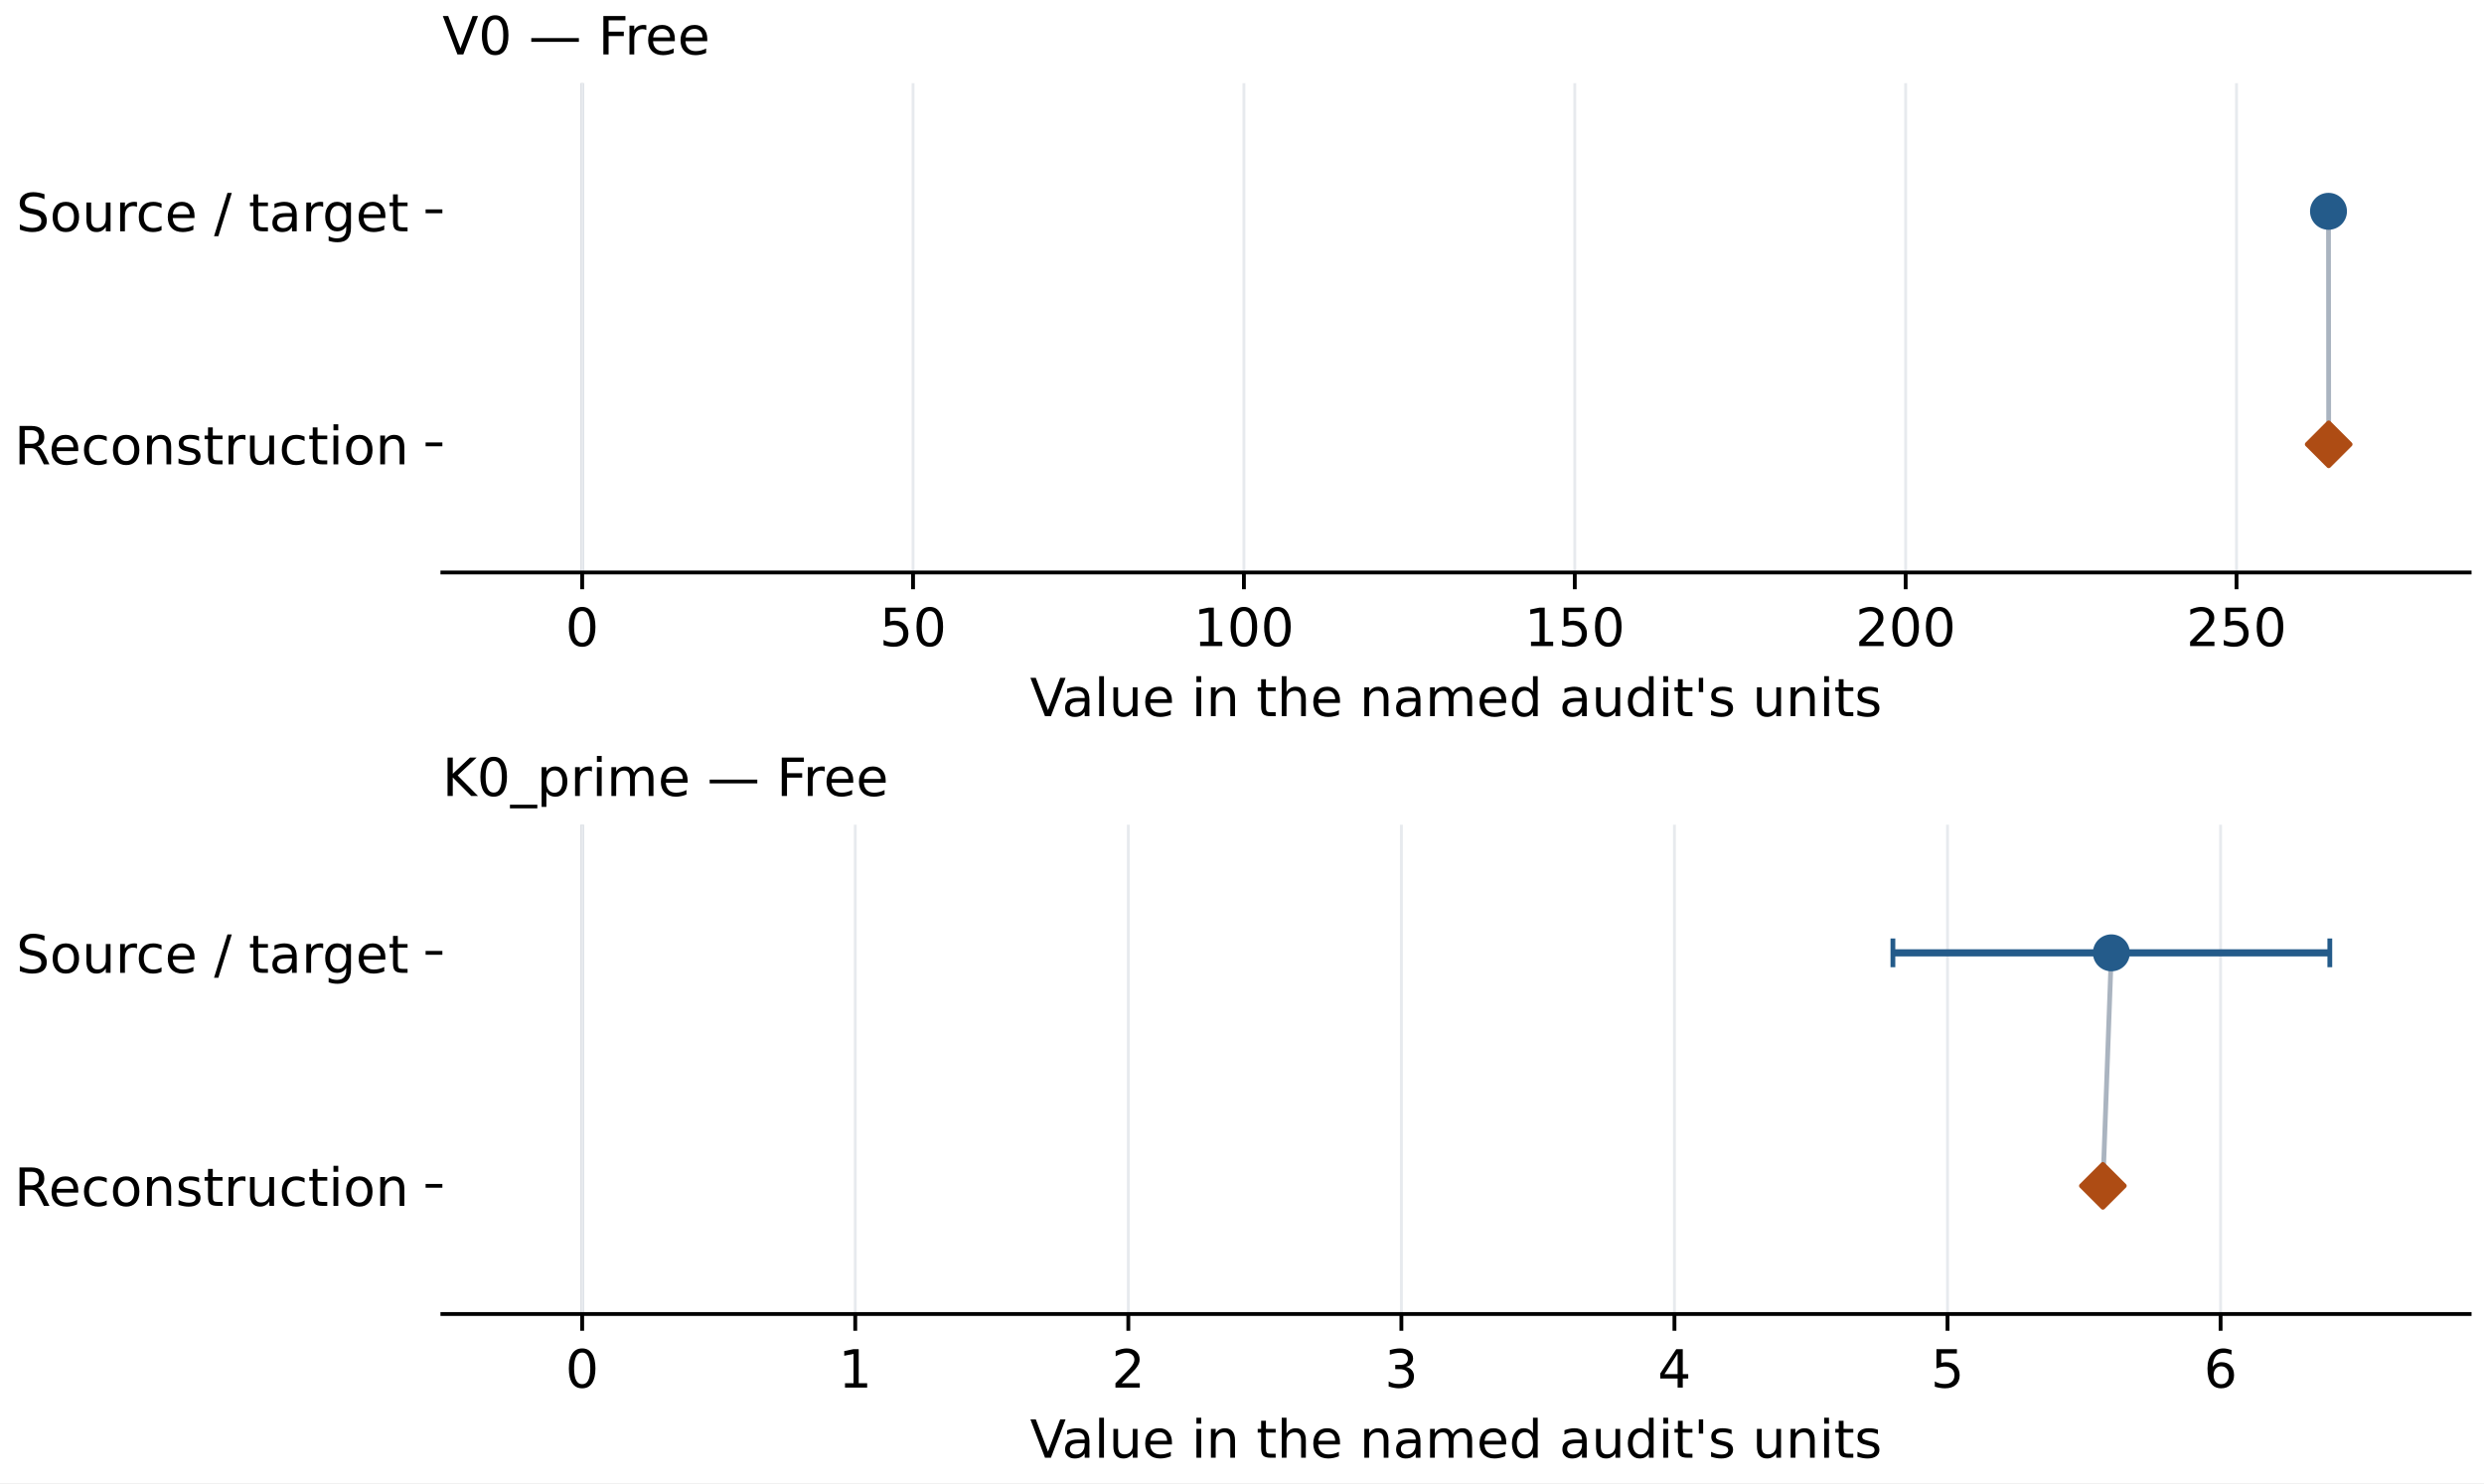
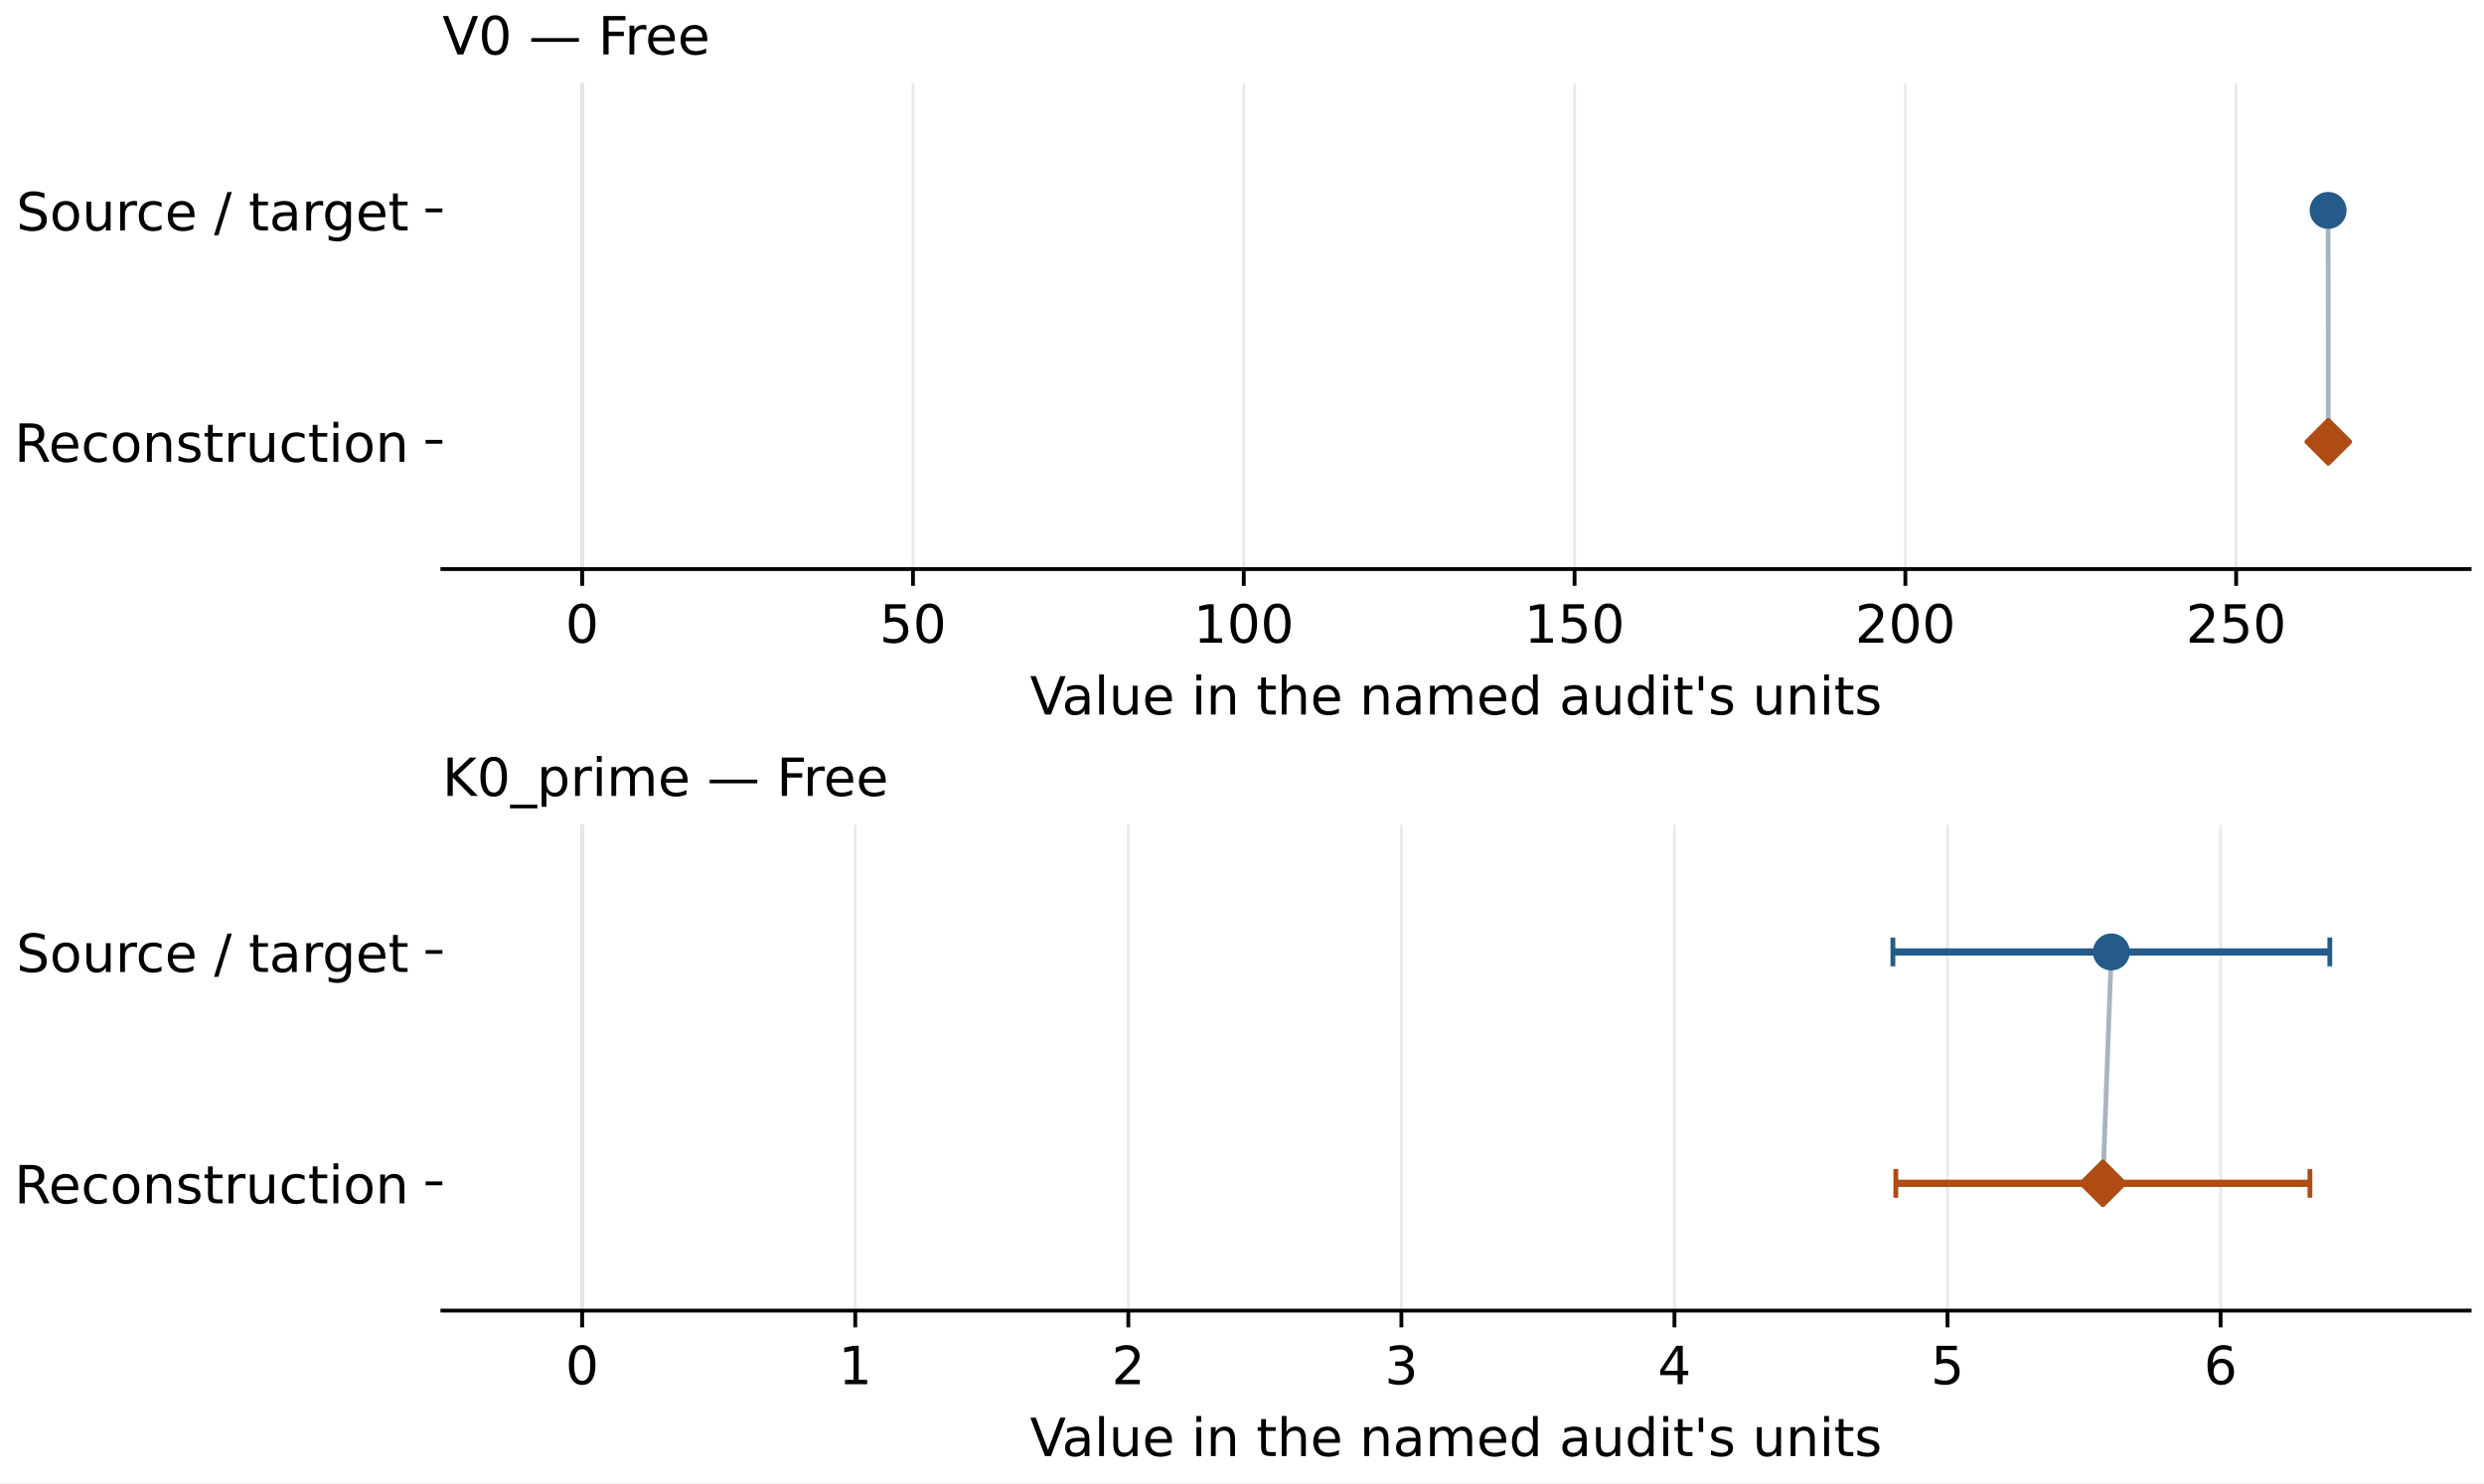
<svg xmlns="http://www.w3.org/2000/svg" xmlns:xlink="http://www.w3.org/1999/xlink" width="518.4pt" height="309.6pt" viewBox="0 0 518.4 309.6" version="1.1">
  <defs>
    <style type="text/css">*{stroke-linejoin: round; stroke-linecap: butt}</style>
  </defs>
  <g id="figure_1">
    <g id="patch_1">
      <path d="M 0 309.6 L 518.4 309.6 L 518.4 0 L 0 0 z " style="fill: #ffffff" />
    </g>
    <g id="axes_1">
      <g id="patch_2">
-         <path d="M 92.321 119.508 L 515.4 119.508 L 515.4 17.359 L 92.321 17.359 z " style="fill: #ffffff" />
+         <path d="M 92.323 118.798 L 515.4 118.798 L 515.4 17.358 L 92.323 17.358 z " style="fill: #ffffff" />
      </g>
      <g id="line2d_1">
-         <path d="M 121.499 119.508 L 121.499 17.359 " clip-path="url(#pd0b3603a32)" style="fill: none; stroke: #c3cad2; stroke-width: 0.7; stroke-linecap: square" />
+         <path d="M 121.501 118.798 L 121.501 17.358 " clip-path="url(#p6640d6a208)" style="fill: none; stroke: #c3cad2; stroke-width: 0.7; stroke-linecap: square" />
      </g>
      <g id="line2d_2">
-         <path d="M 485.946 44.112 L 485.987 92.754 " clip-path="url(#pd0b3603a32)" style="fill: none; stroke: #aab4c0; stroke-linecap: square" />
+         <path d="M 485.866 43.925 L 485.907 92.231 " clip-path="url(#p6640d6a208)" style="fill: none; stroke: #aab4c0; stroke-linecap: square" />
      </g>
      <g id="matplotlib.axis_1">
        <g id="xtick_1">
          <g id="line2d_3">
-             <path d="M 121.499 119.508 L 121.499 17.359 " clip-path="url(#pd0b3603a32)" style="fill: none; stroke: #e7eaee; stroke-width: 0.6; stroke-linecap: square" />
+             <path d="M 121.501 118.798 L 121.501 17.358 " clip-path="url(#p6640d6a208)" style="fill: none; stroke: #e7eaee; stroke-width: 0.6; stroke-linecap: square" />
          </g>
          <g id="line2d_4">
            <defs>
              <path id="mb45e14ee2d" d="M 0 0 L 0 3.5 " style="stroke: #000000; stroke-width: 0.8" />
            </defs>
            <g>
-               <use xlink:href="#mb45e14ee2d" x="121.499" y="119.508" style="stroke: #000000; stroke-width: 0.8" />
+               <use xlink:href="#mb45e14ee2d" x="121.501" y="118.798" style="stroke: #000000; stroke-width: 0.8" />
            </g>
          </g>
          <g id="text_1">
-             <text style="font: 11px 'DejaVu Sans', Arial, sans-serif; text-anchor: middle" x="121.499" y="134.866" transform="rotate(-0 121.4993 134.8662)">0</text>
+             <text style="font-size: 11px; font-family: 'DejaVu Sans', Arial, sans-serif; text-anchor: middle" x="121.501" y="134.156" transform="rotate(-0 121.5009 134.1559)">0</text>
          </g>
        </g>
        <g id="xtick_2">
          <g id="line2d_5">
-             <path d="M 190.549 119.508 L 190.549 17.359 " clip-path="url(#pd0b3603a32)" style="fill: none; stroke: #e7eaee; stroke-width: 0.6; stroke-linecap: square" />
+             <path d="M 190.536 118.798 L 190.536 17.358 " clip-path="url(#p6640d6a208)" style="fill: none; stroke: #e7eaee; stroke-width: 0.6; stroke-linecap: square" />
          </g>
          <g id="line2d_6">
            <g>
-               <use xlink:href="#mb45e14ee2d" x="190.549" y="119.508" style="stroke: #000000; stroke-width: 0.8" />
+               <use xlink:href="#mb45e14ee2d" x="190.536" y="118.798" style="stroke: #000000; stroke-width: 0.8" />
            </g>
          </g>
          <g id="text_2">
-             <text style="font: 11px 'DejaVu Sans', Arial, sans-serif; text-anchor: middle" x="190.549" y="134.866" transform="rotate(-0 190.5494 134.8662)">50</text>
+             <text style="font-size: 11px; font-family: 'DejaVu Sans', Arial, sans-serif; text-anchor: middle" x="190.536" y="134.156" transform="rotate(-0 190.5356 134.1559)">50</text>
          </g>
        </g>
        <g id="xtick_3">
          <g id="line2d_7">
-             <path d="M 259.6 119.508 L 259.6 17.359 " clip-path="url(#pd0b3603a32)" style="fill: none; stroke: #e7eaee; stroke-width: 0.6; stroke-linecap: square" />
+             <path d="M 259.57 118.798 L 259.57 17.358 " clip-path="url(#p6640d6a208)" style="fill: none; stroke: #e7eaee; stroke-width: 0.6; stroke-linecap: square" />
          </g>
          <g id="line2d_8">
            <g>
-               <use xlink:href="#mb45e14ee2d" x="259.6" y="119.508" style="stroke: #000000; stroke-width: 0.8" />
+               <use xlink:href="#mb45e14ee2d" x="259.57" y="118.798" style="stroke: #000000; stroke-width: 0.8" />
            </g>
          </g>
          <g id="text_3">
-             <text style="font: 11px 'DejaVu Sans', Arial, sans-serif; text-anchor: middle" x="259.6" y="134.866" transform="rotate(-0 259.5995 134.8662)">100</text>
+             <text style="font-size: 11px; font-family: 'DejaVu Sans', Arial, sans-serif; text-anchor: middle" x="259.57" y="134.156" transform="rotate(-0 259.5703 134.1559)">100</text>
          </g>
        </g>
        <g id="xtick_4">
          <g id="line2d_9">
-             <path d="M 328.65 119.508 L 328.65 17.359 " clip-path="url(#pd0b3603a32)" style="fill: none; stroke: #e7eaee; stroke-width: 0.6; stroke-linecap: square" />
+             <path d="M 328.605 118.798 L 328.605 17.358 " clip-path="url(#p6640d6a208)" style="fill: none; stroke: #e7eaee; stroke-width: 0.6; stroke-linecap: square" />
          </g>
          <g id="line2d_10">
            <g>
-               <use xlink:href="#mb45e14ee2d" x="328.65" y="119.508" style="stroke: #000000; stroke-width: 0.8" />
+               <use xlink:href="#mb45e14ee2d" x="328.605" y="118.798" style="stroke: #000000; stroke-width: 0.8" />
            </g>
          </g>
          <g id="text_4">
-             <text style="font: 11px 'DejaVu Sans', Arial, sans-serif; text-anchor: middle" x="328.65" y="134.866" transform="rotate(-0 328.6496 134.8662)">150</text>
+             <text style="font-size: 11px; font-family: 'DejaVu Sans', Arial, sans-serif; text-anchor: middle" x="328.605" y="134.156" transform="rotate(-0 328.6049 134.1559)">150</text>
          </g>
        </g>
        <g id="xtick_5">
          <g id="line2d_11">
-             <path d="M 397.7 119.508 L 397.7 17.359 " clip-path="url(#pd0b3603a32)" style="fill: none; stroke: #e7eaee; stroke-width: 0.6; stroke-linecap: square" />
+             <path d="M 397.64 118.798 L 397.64 17.358 " clip-path="url(#p6640d6a208)" style="fill: none; stroke: #e7eaee; stroke-width: 0.6; stroke-linecap: square" />
          </g>
          <g id="line2d_12">
            <g>
-               <use xlink:href="#mb45e14ee2d" x="397.7" y="119.508" style="stroke: #000000; stroke-width: 0.8" />
+               <use xlink:href="#mb45e14ee2d" x="397.64" y="118.798" style="stroke: #000000; stroke-width: 0.8" />
            </g>
          </g>
          <g id="text_5">
-             <text style="font: 11px 'DejaVu Sans', Arial, sans-serif; text-anchor: middle" x="397.7" y="134.866" transform="rotate(-0 397.6997 134.8662)">200</text>
+             <text style="font-size: 11px; font-family: 'DejaVu Sans', Arial, sans-serif; text-anchor: middle" x="397.64" y="134.156" transform="rotate(-0 397.6396 134.1559)">200</text>
          </g>
        </g>
        <g id="xtick_6">
          <g id="line2d_13">
-             <path d="M 466.75 119.508 L 466.75 17.359 " clip-path="url(#pd0b3603a32)" style="fill: none; stroke: #e7eaee; stroke-width: 0.6; stroke-linecap: square" />
+             <path d="M 466.674 118.798 L 466.674 17.358 " clip-path="url(#p6640d6a208)" style="fill: none; stroke: #e7eaee; stroke-width: 0.6; stroke-linecap: square" />
          </g>
          <g id="line2d_14">
            <g>
-               <use xlink:href="#mb45e14ee2d" x="466.75" y="119.508" style="stroke: #000000; stroke-width: 0.8" />
+               <use xlink:href="#mb45e14ee2d" x="466.674" y="118.798" style="stroke: #000000; stroke-width: 0.8" />
            </g>
          </g>
          <g id="text_6">
-             <text style="font: 11px 'DejaVu Sans', Arial, sans-serif; text-anchor: middle" x="466.75" y="134.866" transform="rotate(-0 466.7498 134.8662)">250</text>
+             <text style="font-size: 11px; font-family: 'DejaVu Sans', Arial, sans-serif; text-anchor: middle" x="466.674" y="134.156" transform="rotate(-0 466.6743 134.1559)">250</text>
          </g>
        </g>
        <g id="text_7">
-           <text style="font: 11px 'DejaVu Sans', Arial, sans-serif; text-anchor: middle" x="303.861" y="149.512" transform="rotate(-0 303.8606 149.5121)">Value in the named audit's units</text>
+           <text style="font-size: 11px; font-family: 'DejaVu Sans', Arial, sans-serif; text-anchor: middle" x="303.861" y="149.157" transform="rotate(-0 303.8615 149.1568)">Value in the named audit's units</text>
        </g>
      </g>
      <g id="matplotlib.axis_2">
        <g id="ytick_1">
          <g id="line2d_15">
            <defs>
              <path id="m7f30f8d901" d="M 0 0 L -3.5 0 " style="stroke: #000000; stroke-width: 0.8" />
            </defs>
            <g>
-               <use xlink:href="#m7f30f8d901" x="92.321" y="92.754" style="stroke: #000000; stroke-width: 0.8" />
+               <use xlink:href="#m7f30f8d901" x="92.323" y="92.231" style="stroke: #000000; stroke-width: 0.8" />
            </g>
          </g>
          <g id="text_8">
-             <text style="font: 11px 'DejaVu Sans', Arial, sans-serif; text-anchor: end" x="85.321" y="96.934" transform="rotate(-0 85.32149 96.93362)">Reconstruction</text>
+             <text style="font-size: 11px; font-family: 'DejaVu Sans', Arial, sans-serif; text-anchor: end" x="85.323" y="96.41" transform="rotate(-0 85.32321 96.40978)">Reconstruction</text>
          </g>
        </g>
        <g id="ytick_2">
          <g id="line2d_16">
            <g>
-               <use xlink:href="#m7f30f8d901" x="92.321" y="44.112" style="stroke: #000000; stroke-width: 0.8" />
+               <use xlink:href="#m7f30f8d901" x="92.323" y="43.925" style="stroke: #000000; stroke-width: 0.8" />
            </g>
          </g>
          <g id="text_9">
-             <text style="font: 11px 'DejaVu Sans', Arial, sans-serif; text-anchor: end" x="85.321" y="48.291" transform="rotate(-0 85.32149 48.29107)">Source / target</text>
+             <text style="font-size: 11px; font-family: 'DejaVu Sans', Arial, sans-serif; text-anchor: end" x="85.323" y="48.104" transform="rotate(-0 85.32321 48.1042)">Source / target</text>
          </g>
        </g>
      </g>
      <g id="PathCollection_1">
        <defs>
          <path id="m5b1aaaca44" d="M 0 3.354 C 0.89 3.354 1.743 3.001 2.372 2.372 C 3.001 1.743 3.354 0.89 3.354 0 C 3.354 -0.89 3.001 -1.743 2.372 -2.372 C 1.743 -3.001 0.89 -3.354 0 -3.354 C -0.89 -3.354 -1.743 -3.001 -2.372 -2.372 C -3.001 -1.743 -3.354 -0.89 -3.354 0 C -3.354 0.89 -3.001 1.743 -2.372 2.372 C -1.743 3.001 -0.89 3.354 0 3.354 z " style="stroke: #245b8a" />
        </defs>
-         <g clip-path="url(#pd0b3603a32)">
-           <use xlink:href="#m5b1aaaca44" x="485.946" y="44.112" style="fill: #245b8a; stroke: #245b8a" />
+         <g clip-path="url(#p6640d6a208)">
+           <use xlink:href="#m5b1aaaca44" x="485.866" y="43.925" style="fill: #245b8a; stroke: #245b8a" />
        </g>
      </g>
      <g id="PathCollection_2">
        <defs>
          <path id="m79c71298e6" d="M -0 4.472 L 4.472 0 L 0 -4.472 L -4.472 -0 z " style="stroke: #ae4c14" />
        </defs>
-         <g clip-path="url(#pd0b3603a32)">
-           <use xlink:href="#m79c71298e6" x="485.987" y="92.754" style="fill: #ae4c14; stroke: #ae4c14" />
+         <g clip-path="url(#p6640d6a208)">
+           <use xlink:href="#m79c71298e6" x="485.907" y="92.231" style="fill: #ae4c14; stroke: #ae4c14" />
        </g>
      </g>
      <g id="LineCollection_1">
-         <path d="M 485.67 44.112 L 486.222 44.112 " clip-path="url(#pd0b3603a32)" style="fill: none; stroke: #245b8a; stroke-width: 1.5" />
+         <path d="M 485.59 43.925 L 486.142 43.925 " clip-path="url(#p6640d6a208)" style="fill: none; stroke: #245b8a; stroke-width: 1.5" />
      </g>
      <g id="line2d_17">
        <defs>
          <path id="m002537e231" d="M 0 3 L 0 -3 " style="stroke: #245b8a" />
        </defs>
-         <g clip-path="url(#pd0b3603a32)">
-           <use xlink:href="#m002537e231" x="485.67" y="44.112" style="fill: #245b8a; stroke: #245b8a" />
+         <g clip-path="url(#p6640d6a208)">
+           <use xlink:href="#m002537e231" x="485.59" y="43.925" style="fill: #245b8a; stroke: #245b8a" />
        </g>
      </g>
      <g id="line2d_18">
-         <g clip-path="url(#pd0b3603a32)">
-           <use xlink:href="#m002537e231" x="486.222" y="44.112" style="fill: #245b8a; stroke: #245b8a" />
+         <g clip-path="url(#p6640d6a208)">
+           <use xlink:href="#m002537e231" x="486.142" y="43.925" style="fill: #245b8a; stroke: #245b8a" />
+         </g>
+       </g>
+       <g id="LineCollection_2">
+         <path d="M 485.592 92.231 L 486.222 92.231 " clip-path="url(#p6640d6a208)" style="fill: none; stroke: #ae4c14; stroke-width: 1.5" />
+       </g>
+       <g id="line2d_19">
+         <defs>
+           <path id="m3def4cd5cd" d="M 0 3 L 0 -3 " style="stroke: #ae4c14" />
+         </defs>
+         <g clip-path="url(#p6640d6a208)">
+           <use xlink:href="#m3def4cd5cd" x="485.592" y="92.231" style="fill: #ae4c14; stroke: #ae4c14" />
+         </g>
+       </g>
+       <g id="line2d_20">
+         <g clip-path="url(#p6640d6a208)">
+           <use xlink:href="#m3def4cd5cd" x="486.222" y="92.231" style="fill: #ae4c14; stroke: #ae4c14" />
        </g>
      </g>
      <g id="patch_3">
-         <path d="M 92.321 119.508 L 515.4 119.508 " style="fill: none; stroke: #000000; stroke-width: 0.8; stroke-linejoin: miter; stroke-linecap: square" />
+         <path d="M 92.323 118.798 L 515.4 118.798 " style="fill: none; stroke: #000000; stroke-width: 0.8; stroke-linejoin: miter; stroke-linecap: square" />
      </g>
      <g id="text_10">
-         <text style="font: 11px 'DejaVu Sans', Arial, sans-serif; text-anchor: start" x="92.321" y="11.359" transform="rotate(-0 92.32149 11.35852)">V0 — Free</text>
+         <text style="font-size: 11px; font-family: 'DejaVu Sans', Arial, sans-serif; text-anchor: start" x="92.323" y="11.358" transform="rotate(-0 92.32321 11.35766)">V0 — Free</text>
      </g>
    </g>
    <g id="axes_2">
      <g id="patch_4">
-         <path d="M 92.321 274.308 L 515.4 274.308 L 515.4 172.159 L 92.321 172.159 z " style="fill: #ffffff" />
-       </g>
-       <g id="line2d_19">
-         <path d="M 121.499 274.308 L 121.499 172.159 " clip-path="url(#p1d11a9f7b5)" style="fill: none; stroke: #c3cad2; stroke-width: 0.7; stroke-linecap: square" />
-       </g>
-       <g id="line2d_20">
-         <path d="M 440.632 198.912 L 438.86 247.554 " clip-path="url(#p1d11a9f7b5)" style="fill: none; stroke: #aab4c0; stroke-linecap: square" />
+         <path d="M 92.323 273.599 L 515.4 273.599 L 515.4 172.158 L 92.323 172.158 z " style="fill: #ffffff" />
+       </g>
+       <g id="line2d_21">
+         <path d="M 121.501 273.599 L 121.501 172.158 " clip-path="url(#pd56318290e)" style="fill: none; stroke: #c3cad2; stroke-width: 0.7; stroke-linecap: square" />
+       </g>
+       <g id="line2d_22">
+         <path d="M 440.632 198.726 L 438.86 247.031 " clip-path="url(#pd56318290e)" style="fill: none; stroke: #aab4c0; stroke-linecap: square" />
      </g>
      <g id="matplotlib.axis_3">
        <g id="xtick_7">
-           <g id="line2d_21">
-             <path d="M 121.499 274.308 L 121.499 172.159 " clip-path="url(#p1d11a9f7b5)" style="fill: none; stroke: #e7eaee; stroke-width: 0.6; stroke-linecap: square" />
-           </g>
-           <g id="line2d_22">
-             <g>
-               <use xlink:href="#mb45e14ee2d" x="121.499" y="274.308" style="stroke: #000000; stroke-width: 0.8" />
+           <g id="line2d_23">
+             <path d="M 121.501 273.599 L 121.501 172.158 " clip-path="url(#pd56318290e)" style="fill: none; stroke: #e7eaee; stroke-width: 0.6; stroke-linecap: square" />
+           </g>
+           <g id="line2d_24">
+             <g>
+               <use xlink:href="#mb45e14ee2d" x="121.501" y="273.599" style="stroke: #000000; stroke-width: 0.8" />
            </g>
          </g>
          <g id="text_11">
-             <text style="font: 11px 'DejaVu Sans', Arial, sans-serif; text-anchor: middle" x="121.499" y="289.666" transform="rotate(-0 121.4993 289.6662)">0</text>
+             <text style="font-size: 11px; font-family: 'DejaVu Sans', Arial, sans-serif; text-anchor: middle" x="121.501" y="288.956" transform="rotate(-0 121.5009 288.9563)">0</text>
          </g>
        </g>
        <g id="xtick_8">
-           <g id="line2d_23">
-             <path d="M 178.487 274.308 L 178.487 172.159 " clip-path="url(#p1d11a9f7b5)" style="fill: none; stroke: #e7eaee; stroke-width: 0.6; stroke-linecap: square" />
-           </g>
-           <g id="line2d_24">
-             <g>
-               <use xlink:href="#mb45e14ee2d" x="178.487" y="274.308" style="stroke: #000000; stroke-width: 0.8" />
+           <g id="line2d_25">
+             <path d="M 178.489 273.599 L 178.489 172.158 " clip-path="url(#pd56318290e)" style="fill: none; stroke: #e7eaee; stroke-width: 0.6; stroke-linecap: square" />
+           </g>
+           <g id="line2d_26">
+             <g>
+               <use xlink:href="#mb45e14ee2d" x="178.489" y="273.599" style="stroke: #000000; stroke-width: 0.8" />
            </g>
          </g>
          <g id="text_12">
-             <text style="font: 11px 'DejaVu Sans', Arial, sans-serif; text-anchor: middle" x="178.487" y="289.666" transform="rotate(-0 178.4872 289.6662)">1</text>
+             <text style="font-size: 11px; font-family: 'DejaVu Sans', Arial, sans-serif; text-anchor: middle" x="178.489" y="288.956" transform="rotate(-0 178.4886 288.9563)">1</text>
          </g>
        </g>
        <g id="xtick_9">
-           <g id="line2d_25">
-             <path d="M 235.475 274.308 L 235.475 172.159 " clip-path="url(#p1d11a9f7b5)" style="fill: none; stroke: #e7eaee; stroke-width: 0.6; stroke-linecap: square" />
-           </g>
-           <g id="line2d_26">
-             <g>
-               <use xlink:href="#mb45e14ee2d" x="235.475" y="274.308" style="stroke: #000000; stroke-width: 0.8" />
+           <g id="line2d_27">
+             <path d="M 235.476 273.599 L 235.476 172.158 " clip-path="url(#pd56318290e)" style="fill: none; stroke: #e7eaee; stroke-width: 0.6; stroke-linecap: square" />
+           </g>
+           <g id="line2d_28">
+             <g>
+               <use xlink:href="#mb45e14ee2d" x="235.476" y="273.599" style="stroke: #000000; stroke-width: 0.8" />
            </g>
          </g>
          <g id="text_13">
-             <text style="font: 11px 'DejaVu Sans', Arial, sans-serif; text-anchor: middle" x="235.475" y="289.666" transform="rotate(-0 235.4751 289.6662)">2</text>
+             <text style="font-size: 11px; font-family: 'DejaVu Sans', Arial, sans-serif; text-anchor: middle" x="235.476" y="288.956" transform="rotate(-0 235.4763 288.9563)">2</text>
          </g>
        </g>
        <g id="xtick_10">
-           <g id="line2d_27">
-             <path d="M 292.463 274.308 L 292.463 172.159 " clip-path="url(#p1d11a9f7b5)" style="fill: none; stroke: #e7eaee; stroke-width: 0.6; stroke-linecap: square" />
-           </g>
-           <g id="line2d_28">
-             <g>
-               <use xlink:href="#mb45e14ee2d" x="292.463" y="274.308" style="stroke: #000000; stroke-width: 0.8" />
+           <g id="line2d_29">
+             <path d="M 292.464 273.599 L 292.464 172.158 " clip-path="url(#pd56318290e)" style="fill: none; stroke: #e7eaee; stroke-width: 0.6; stroke-linecap: square" />
+           </g>
+           <g id="line2d_30">
+             <g>
+               <use xlink:href="#mb45e14ee2d" x="292.464" y="273.599" style="stroke: #000000; stroke-width: 0.8" />
            </g>
          </g>
          <g id="text_14">
-             <text style="font: 11px 'DejaVu Sans', Arial, sans-serif; text-anchor: middle" x="292.463" y="289.666" transform="rotate(-0 292.463 289.6662)">3</text>
+             <text style="font-size: 11px; font-family: 'DejaVu Sans', Arial, sans-serif; text-anchor: middle" x="292.464" y="288.956" transform="rotate(-0 292.4639 288.9563)">3</text>
          </g>
        </g>
        <g id="xtick_11">
-           <g id="line2d_29">
-             <path d="M 349.451 274.308 L 349.451 172.159 " clip-path="url(#p1d11a9f7b5)" style="fill: none; stroke: #e7eaee; stroke-width: 0.6; stroke-linecap: square" />
-           </g>
-           <g id="line2d_30">
-             <g>
-               <use xlink:href="#mb45e14ee2d" x="349.451" y="274.308" style="stroke: #000000; stroke-width: 0.8" />
+           <g id="line2d_31">
+             <path d="M 349.452 273.599 L 349.452 172.158 " clip-path="url(#pd56318290e)" style="fill: none; stroke: #e7eaee; stroke-width: 0.6; stroke-linecap: square" />
+           </g>
+           <g id="line2d_32">
+             <g>
+               <use xlink:href="#mb45e14ee2d" x="349.452" y="273.599" style="stroke: #000000; stroke-width: 0.8" />
            </g>
          </g>
          <g id="text_15">
-             <text style="font: 11px 'DejaVu Sans', Arial, sans-serif; text-anchor: middle" x="349.451" y="289.666" transform="rotate(-0 349.451 289.6662)">4</text>
+             <text style="font-size: 11px; font-family: 'DejaVu Sans', Arial, sans-serif; text-anchor: middle" x="349.452" y="288.956" transform="rotate(-0 349.4516 288.9563)">4</text>
          </g>
        </g>
        <g id="xtick_12">
-           <g id="line2d_31">
-             <path d="M 406.439 274.308 L 406.439 172.159 " clip-path="url(#p1d11a9f7b5)" style="fill: none; stroke: #e7eaee; stroke-width: 0.6; stroke-linecap: square" />
-           </g>
-           <g id="line2d_32">
-             <g>
-               <use xlink:href="#mb45e14ee2d" x="406.439" y="274.308" style="stroke: #000000; stroke-width: 0.8" />
+           <g id="line2d_33">
+             <path d="M 406.439 273.599 L 406.439 172.158 " clip-path="url(#pd56318290e)" style="fill: none; stroke: #e7eaee; stroke-width: 0.6; stroke-linecap: square" />
+           </g>
+           <g id="line2d_34">
+             <g>
+               <use xlink:href="#mb45e14ee2d" x="406.439" y="273.599" style="stroke: #000000; stroke-width: 0.8" />
            </g>
          </g>
          <g id="text_16">
-             <text style="font: 11px 'DejaVu Sans', Arial, sans-serif; text-anchor: middle" x="406.439" y="289.666" transform="rotate(-0 406.4389 289.6662)">5</text>
+             <text style="font-size: 11px; font-family: 'DejaVu Sans', Arial, sans-serif; text-anchor: middle" x="406.439" y="288.956" transform="rotate(-0 406.4393 288.9563)">5</text>
          </g>
        </g>
        <g id="xtick_13">
-           <g id="line2d_33">
-             <path d="M 463.427 274.308 L 463.427 172.159 " clip-path="url(#p1d11a9f7b5)" style="fill: none; stroke: #e7eaee; stroke-width: 0.6; stroke-linecap: square" />
-           </g>
-           <g id="line2d_34">
-             <g>
-               <use xlink:href="#mb45e14ee2d" x="463.427" y="274.308" style="stroke: #000000; stroke-width: 0.8" />
+           <g id="line2d_35">
+             <path d="M 463.427 273.599 L 463.427 172.158 " clip-path="url(#pd56318290e)" style="fill: none; stroke: #e7eaee; stroke-width: 0.6; stroke-linecap: square" />
+           </g>
+           <g id="line2d_36">
+             <g>
+               <use xlink:href="#mb45e14ee2d" x="463.427" y="273.599" style="stroke: #000000; stroke-width: 0.8" />
            </g>
          </g>
          <g id="text_17">
-             <text style="font: 11px 'DejaVu Sans', Arial, sans-serif; text-anchor: middle" x="463.427" y="289.666" transform="rotate(-0 463.4268 289.6662)">6</text>
+             <text style="font-size: 11px; font-family: 'DejaVu Sans', Arial, sans-serif; text-anchor: middle" x="463.427" y="288.956" transform="rotate(-0 463.427 288.9563)">6</text>
          </g>
        </g>
        <g id="text_18">
-           <text style="font: 11px 'DejaVu Sans', Arial, sans-serif; text-anchor: middle" x="303.861" y="304.312" transform="rotate(-0 303.8606 304.3121)">Value in the named audit's units</text>
+           <text style="font-size: 11px; font-family: 'DejaVu Sans', Arial, sans-serif; text-anchor: middle" x="303.861" y="303.957" transform="rotate(-0 303.8615 303.9572)">Value in the named audit's units</text>
        </g>
      </g>
      <g id="matplotlib.axis_4">
        <g id="ytick_3">
-           <g id="line2d_35">
-             <g>
-               <use xlink:href="#m7f30f8d901" x="92.321" y="247.554" style="stroke: #000000; stroke-width: 0.8" />
+           <g id="line2d_37">
+             <g>
+               <use xlink:href="#m7f30f8d901" x="92.323" y="247.031" style="stroke: #000000; stroke-width: 0.8" />
            </g>
          </g>
          <g id="text_19">
-             <text style="font: 11px 'DejaVu Sans', Arial, sans-serif; text-anchor: end" x="85.321" y="251.734" transform="rotate(-0 85.32149 251.7336)">Reconstruction</text>
+             <text style="font-size: 11px; font-family: 'DejaVu Sans', Arial, sans-serif; text-anchor: end" x="85.323" y="251.21" transform="rotate(-0 85.32321 251.2102)">Reconstruction</text>
          </g>
        </g>
        <g id="ytick_4">
-           <g id="line2d_36">
-             <g>
-               <use xlink:href="#m7f30f8d901" x="92.321" y="198.912" style="stroke: #000000; stroke-width: 0.8" />
+           <g id="line2d_38">
+             <g>
+               <use xlink:href="#m7f30f8d901" x="92.323" y="198.726" style="stroke: #000000; stroke-width: 0.8" />
            </g>
          </g>
          <g id="text_20">
-             <text style="font: 11px 'DejaVu Sans', Arial, sans-serif; text-anchor: end" x="85.321" y="203.091" transform="rotate(-0 85.32149 203.0911)">Source / target</text>
+             <text style="font-size: 11px; font-family: 'DejaVu Sans', Arial, sans-serif; text-anchor: end" x="85.323" y="202.905" transform="rotate(-0 85.32321 202.9046)">Source / target</text>
          </g>
        </g>
      </g>
      <g id="PathCollection_3">
-         <g clip-path="url(#p1d11a9f7b5)">
-           <use xlink:href="#m5b1aaaca44" x="440.632" y="198.912" style="fill: #245b8a; stroke: #245b8a" />
+         <g clip-path="url(#pd56318290e)">
+           <use xlink:href="#m5b1aaaca44" x="440.632" y="198.726" style="fill: #245b8a; stroke: #245b8a" />
        </g>
      </g>
      <g id="PathCollection_4">
-         <g clip-path="url(#p1d11a9f7b5)">
-           <use xlink:href="#m79c71298e6" x="438.86" y="247.554" style="fill: #ae4c14; stroke: #ae4c14" />
-         </g>
-       </g>
-       <g id="LineCollection_2">
-         <path d="M 395.041 198.912 L 486.222 198.912 " clip-path="url(#p1d11a9f7b5)" style="fill: none; stroke: #245b8a; stroke-width: 1.5" />
-       </g>
-       <g id="line2d_37">
-         <g clip-path="url(#p1d11a9f7b5)">
-           <use xlink:href="#m002537e231" x="395.041" y="198.912" style="fill: #245b8a; stroke: #245b8a" />
-         </g>
-       </g>
-       <g id="line2d_38">
-         <g clip-path="url(#p1d11a9f7b5)">
-           <use xlink:href="#m002537e231" x="486.222" y="198.912" style="fill: #245b8a; stroke: #245b8a" />
+         <g clip-path="url(#pd56318290e)">
+           <use xlink:href="#m79c71298e6" x="438.86" y="247.031" style="fill: #ae4c14; stroke: #ae4c14" />
+         </g>
+       </g>
+       <g id="LineCollection_3">
+         <path d="M 395.042 198.726 L 486.222 198.726 " clip-path="url(#pd56318290e)" style="fill: none; stroke: #245b8a; stroke-width: 1.5" />
+       </g>
+       <g id="line2d_39">
+         <g clip-path="url(#pd56318290e)">
+           <use xlink:href="#m002537e231" x="395.042" y="198.726" style="fill: #245b8a; stroke: #245b8a" />
+         </g>
+       </g>
+       <g id="line2d_40">
+         <g clip-path="url(#pd56318290e)">
+           <use xlink:href="#m002537e231" x="486.222" y="198.726" style="fill: #245b8a; stroke: #245b8a" />
+         </g>
+       </g>
+       <g id="LineCollection_4">
+         <path d="M 395.651 247.031 L 482.069 247.031 " clip-path="url(#pd56318290e)" style="fill: none; stroke: #ae4c14; stroke-width: 1.5" />
+       </g>
+       <g id="line2d_41">
+         <g clip-path="url(#pd56318290e)">
+           <use xlink:href="#m3def4cd5cd" x="395.651" y="247.031" style="fill: #ae4c14; stroke: #ae4c14" />
+         </g>
+       </g>
+       <g id="line2d_42">
+         <g clip-path="url(#pd56318290e)">
+           <use xlink:href="#m3def4cd5cd" x="482.069" y="247.031" style="fill: #ae4c14; stroke: #ae4c14" />
        </g>
      </g>
      <g id="patch_5">
-         <path d="M 92.321 274.308 L 515.4 274.308 " style="fill: none; stroke: #000000; stroke-width: 0.8; stroke-linejoin: miter; stroke-linecap: square" />
+         <path d="M 92.323 273.599 L 515.4 273.599 " style="fill: none; stroke: #000000; stroke-width: 0.8; stroke-linejoin: miter; stroke-linecap: square" />
      </g>
      <g id="text_21">
-         <text style="font: 11px 'DejaVu Sans', Arial, sans-serif; text-anchor: start" x="92.321" y="166.159" transform="rotate(-0 92.32149 166.1585)">K0_prime — Free</text>
+         <text style="font-size: 11px; font-family: 'DejaVu Sans', Arial, sans-serif; text-anchor: start" x="92.323" y="166.158" transform="rotate(-0 92.32321 166.1581)">K0_prime — Free</text>
      </g>
    </g>
  </g>
  <defs>
-     <clipPath id="pd0b3603a32">
-       <rect x="92.321" y="17.359" width="423.078" height="102.149" />
+     <clipPath id="p6640d6a208">
+       <rect x="92.323" y="17.358" width="423.077" height="101.441" />
    </clipPath>
-     <clipPath id="p1d11a9f7b5">
-       <rect x="92.321" y="172.159" width="423.078" height="102.149" />
+     <clipPath id="pd56318290e">
+       <rect x="92.323" y="172.158" width="423.077" height="101.441" />
    </clipPath>
  </defs>
</svg>
